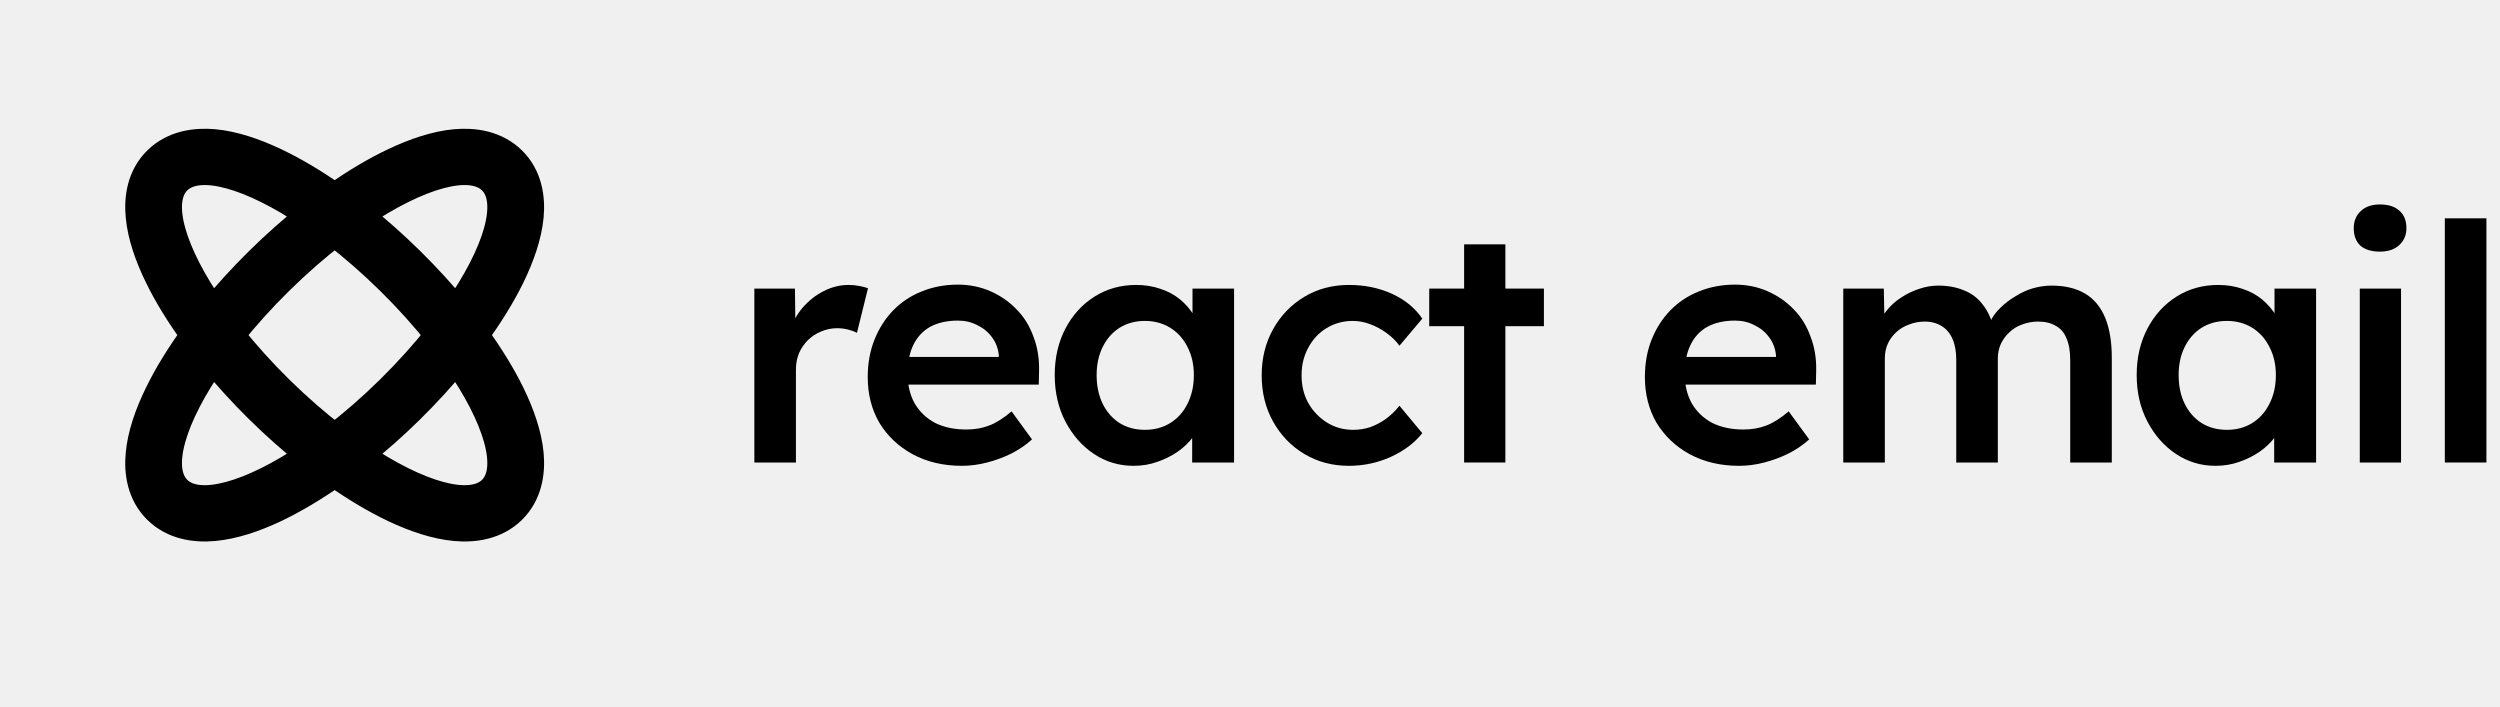
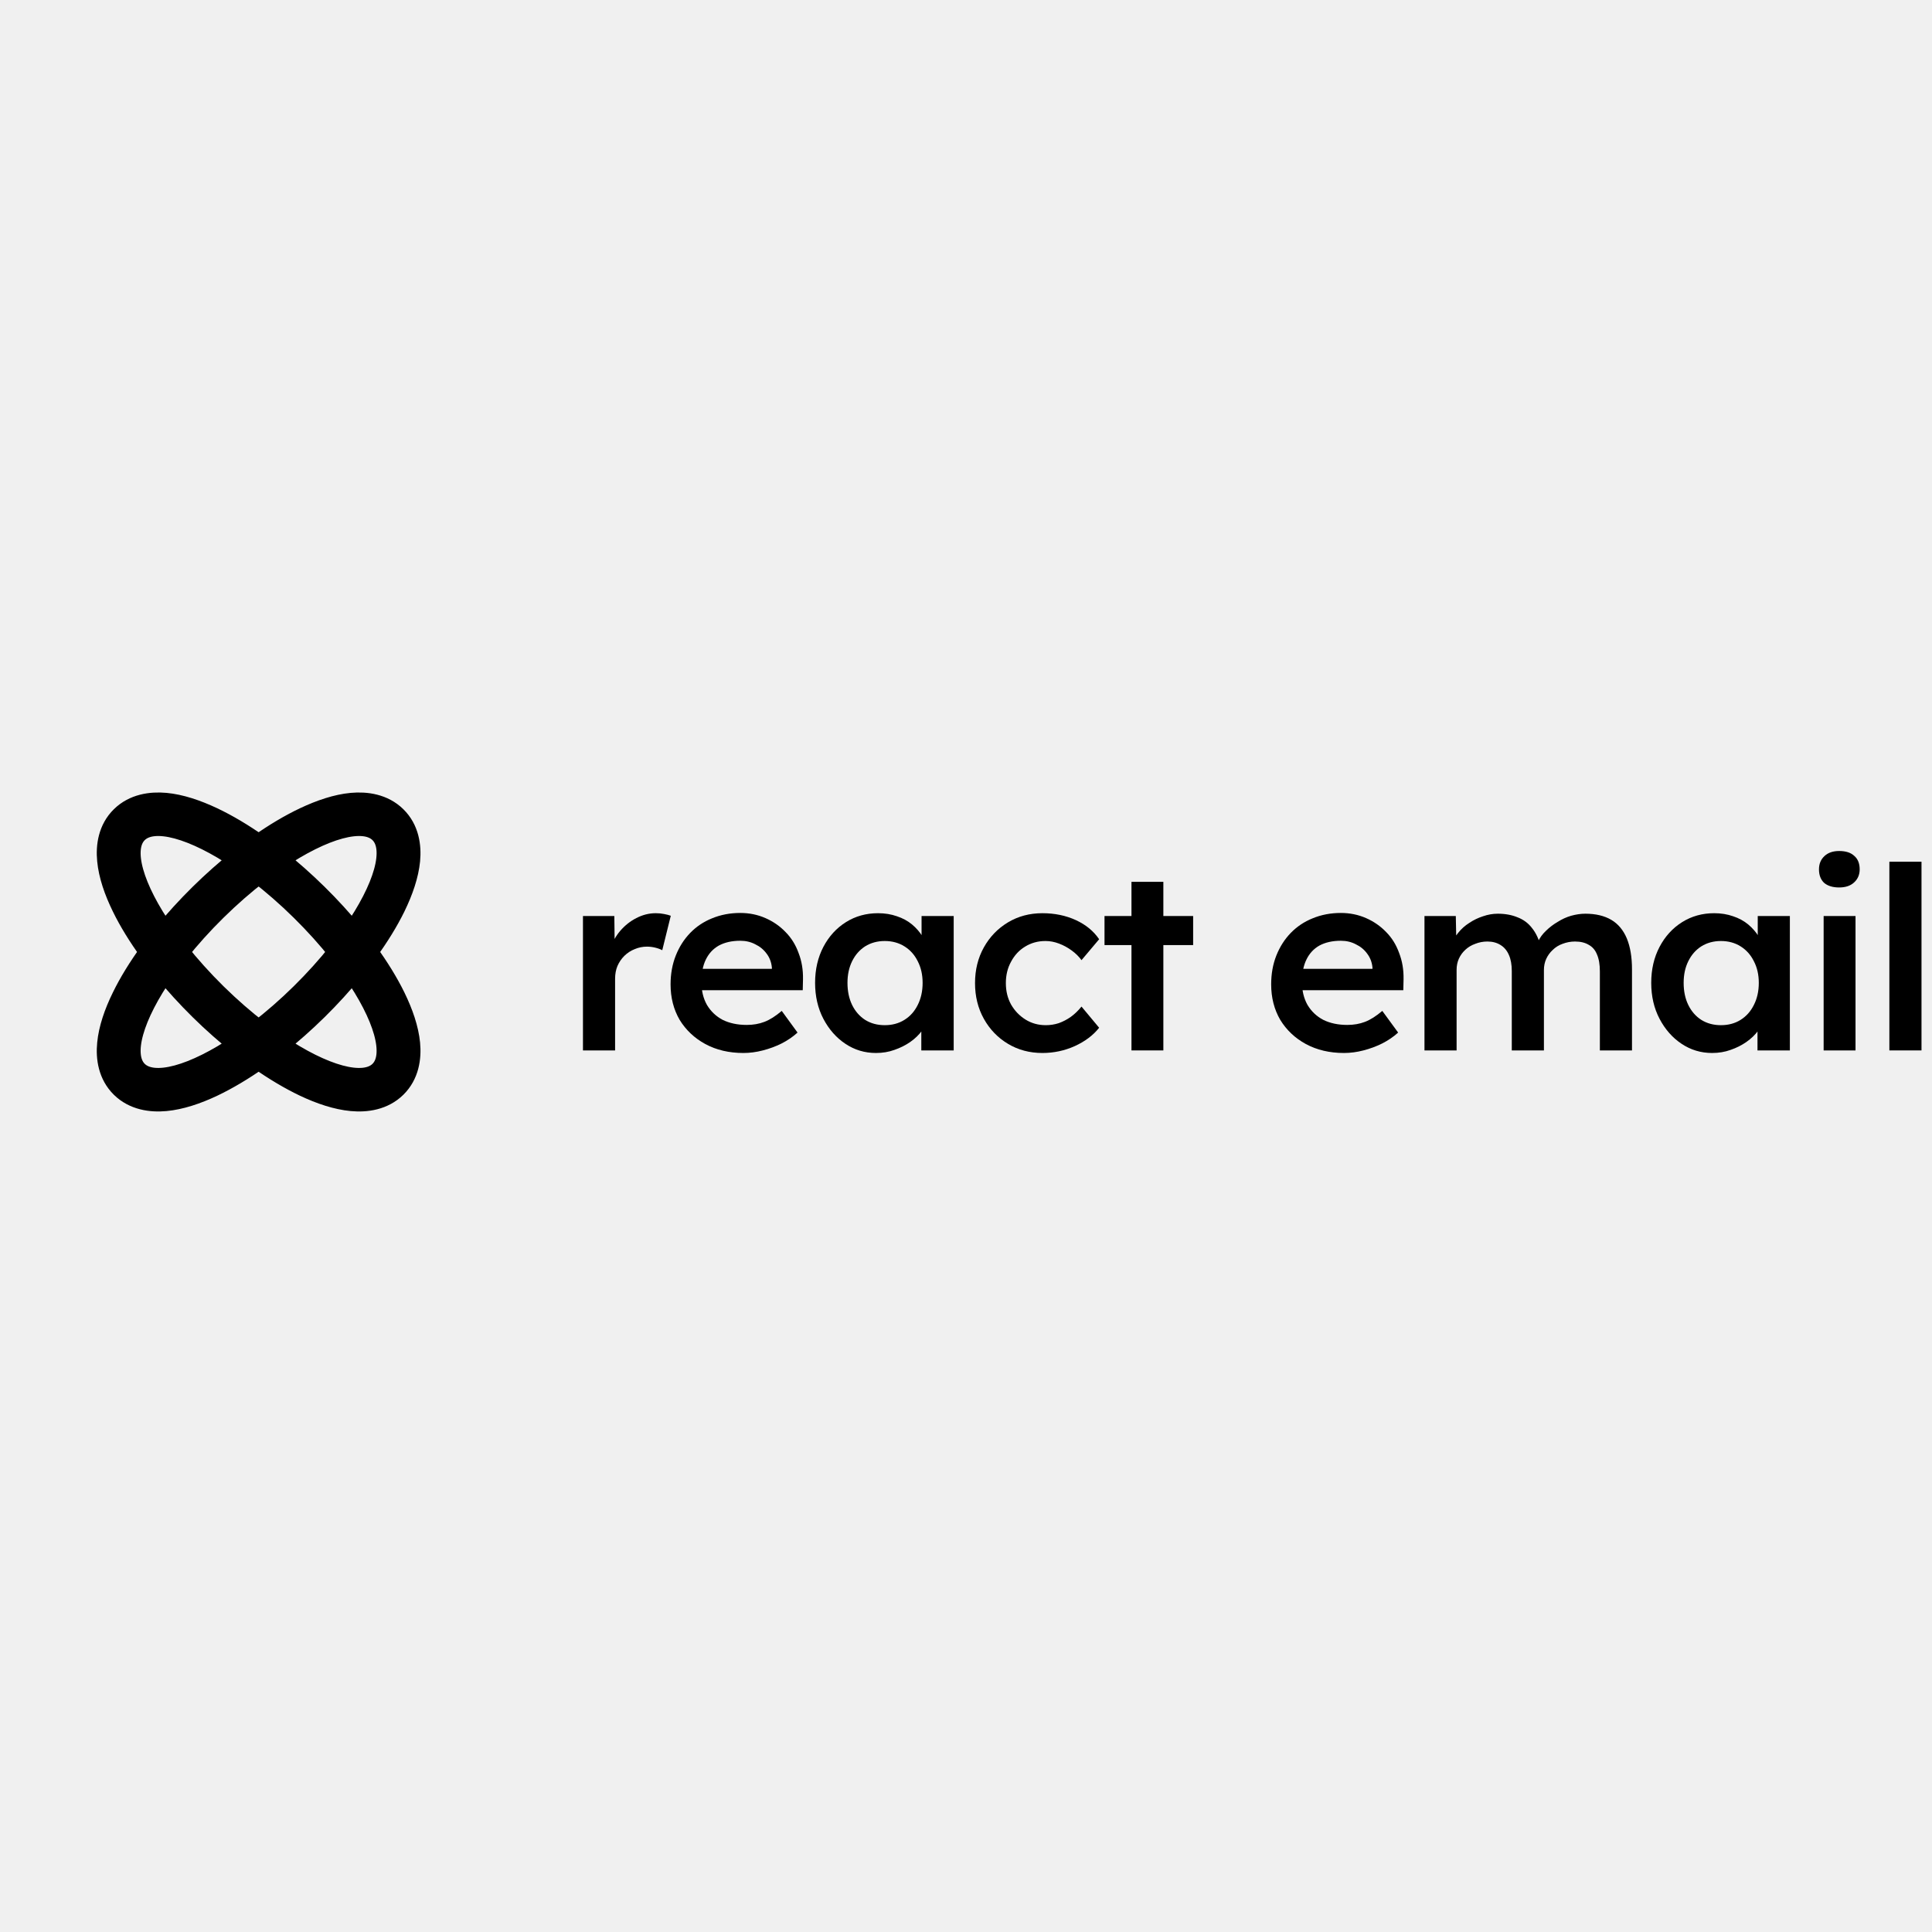
- <svg xmlns="http://www.w3.org/2000/svg" width="46" height="13" viewBox="0 0 46 13" fill="none">
+ <svg xmlns="http://www.w3.org/2000/svg" width="150" height="150" viewBox="0 0 46 13" fill="none">
  <mask id="mask0_16_1863" style="mask-type:luminance" maskUnits="userSpaceOnUse" x="0" y="0" width="13" height="13">
    <path d="M9.253 0.094H3.084C1.381 0.094 0 1.453 0 3.13V9.203C0 10.88 1.381 12.239 3.084 12.239H9.253C10.957 12.239 12.338 10.88 12.338 9.203V3.13C12.338 1.453 10.957 0.094 9.253 0.094Z" fill="white" />
  </mask>
  <g mask="url(#mask0_16_1863)">
    <path fill-rule="evenodd" clip-rule="evenodd" d="M9.429 9.387C9.729 9.091 9.786 8.692 9.753 8.347C9.719 7.998 9.589 7.618 9.404 7.24C9.237 6.899 9.014 6.536 8.745 6.166C9.014 5.796 9.237 5.434 9.404 5.093C9.589 4.714 9.719 4.335 9.753 3.985C9.786 3.641 9.729 3.241 9.429 2.946C9.129 2.651 8.723 2.595 8.373 2.627C8.018 2.66 7.633 2.789 7.248 2.971C6.902 3.135 6.533 3.354 6.158 3.619C5.782 3.354 5.413 3.135 5.067 2.971C4.682 2.789 4.297 2.66 3.942 2.627C3.592 2.595 3.186 2.651 2.886 2.946C2.586 3.241 2.529 3.641 2.563 3.985C2.596 4.335 2.726 4.714 2.912 5.093C3.078 5.434 3.301 5.796 3.57 6.166C3.301 6.536 3.078 6.899 2.912 7.24C2.726 7.618 2.596 7.998 2.563 8.347C2.529 8.692 2.586 9.091 2.886 9.387C3.186 9.682 3.592 9.738 3.942 9.705C4.297 9.672 4.682 9.544 5.067 9.362C5.413 9.197 5.782 8.978 6.158 8.714C6.533 8.978 6.902 9.197 7.248 9.362C7.633 9.544 8.018 9.672 8.373 9.705C8.723 9.738 9.129 9.682 9.429 9.387ZM6.158 8.044C6.493 7.786 6.834 7.49 7.168 7.161C7.502 6.832 7.803 6.496 8.065 6.166C7.803 5.836 7.502 5.501 7.168 5.172C6.834 4.843 6.493 4.546 6.158 4.288C5.822 4.546 5.482 4.843 5.147 5.172C4.813 5.501 4.512 5.836 4.25 6.166C4.512 6.496 4.813 6.832 5.147 7.161C5.482 7.49 5.822 7.786 6.158 8.044ZM6.612 8.373C6.928 8.123 7.244 7.844 7.553 7.54C7.862 7.236 8.145 6.924 8.399 6.614C9.145 7.681 9.432 8.626 9.044 9.008C8.657 9.389 7.697 9.107 6.612 8.373ZM3.916 6.614C4.17 6.924 4.454 7.236 4.762 7.54C5.071 7.844 5.387 8.123 5.703 8.373C4.618 9.107 3.658 9.389 3.271 9.008C2.883 8.626 3.17 7.681 3.916 6.614ZM3.916 5.719C4.17 5.408 4.454 5.097 4.762 4.793C5.071 4.489 5.387 4.209 5.703 3.959C4.618 3.226 3.658 2.943 3.271 3.325C2.883 3.706 3.17 4.651 3.916 5.719ZM6.612 3.959C6.928 4.209 7.244 4.489 7.553 4.793C7.862 5.097 8.145 5.408 8.399 5.719C9.145 4.651 9.432 3.706 9.044 3.325C8.657 2.943 7.697 3.226 6.612 3.959Z" fill="black" stroke="black" stroke-width="0.5" />
  </g>
  <path d="M13.88 8.51V5.31H14.627L14.639 6.33L14.534 6.1C14.579 5.938 14.657 5.792 14.768 5.662C14.88 5.533 15.007 5.432 15.151 5.359C15.299 5.282 15.453 5.243 15.614 5.243C15.684 5.243 15.749 5.249 15.811 5.262C15.877 5.274 15.93 5.288 15.971 5.304L15.768 6.124C15.723 6.1 15.667 6.079 15.601 6.063C15.535 6.047 15.47 6.039 15.404 6.039C15.301 6.039 15.202 6.059 15.108 6.1C15.017 6.136 14.937 6.189 14.867 6.257C14.797 6.326 14.742 6.407 14.701 6.5C14.664 6.589 14.645 6.691 14.645 6.804V8.51H13.88Z" fill="black" />
  <path d="M17.7 8.571C17.358 8.571 17.056 8.5 16.793 8.358C16.534 8.217 16.33 8.024 16.182 7.782C16.038 7.535 15.966 7.253 15.966 6.938C15.966 6.687 16.008 6.458 16.09 6.251C16.172 6.045 16.285 5.867 16.429 5.717C16.577 5.563 16.752 5.446 16.953 5.365C17.159 5.28 17.383 5.237 17.626 5.237C17.84 5.237 18.039 5.278 18.224 5.359C18.409 5.44 18.57 5.551 18.705 5.693C18.841 5.83 18.944 5.996 19.014 6.191C19.088 6.381 19.123 6.589 19.119 6.816L19.113 7.077H16.478L16.337 6.567H18.477L18.378 6.67V6.537C18.366 6.411 18.325 6.302 18.255 6.209C18.185 6.112 18.095 6.037 17.984 5.984C17.877 5.927 17.757 5.899 17.626 5.899C17.424 5.899 17.254 5.938 17.114 6.014C16.978 6.091 16.875 6.203 16.805 6.348C16.735 6.49 16.701 6.668 16.701 6.883C16.701 7.089 16.744 7.269 16.83 7.423C16.921 7.577 17.046 7.697 17.206 7.782C17.371 7.863 17.562 7.903 17.78 7.903C17.932 7.903 18.072 7.879 18.2 7.83C18.327 7.782 18.465 7.695 18.613 7.569L18.989 8.085C18.878 8.186 18.751 8.273 18.607 8.346C18.467 8.415 18.319 8.47 18.163 8.51C18.006 8.551 17.852 8.571 17.7 8.571Z" fill="black" />
  <path d="M20.856 8.571C20.589 8.571 20.346 8.498 20.128 8.352C19.91 8.207 19.736 8.008 19.604 7.757C19.473 7.506 19.407 7.221 19.407 6.901C19.407 6.581 19.473 6.296 19.604 6.045C19.736 5.794 19.915 5.598 20.141 5.456C20.367 5.314 20.622 5.243 20.906 5.243C21.07 5.243 21.22 5.268 21.356 5.316C21.492 5.361 21.611 5.425 21.714 5.51C21.817 5.596 21.901 5.693 21.967 5.802C22.037 5.911 22.084 6.029 22.109 6.154L21.942 6.112V5.31H22.707V8.51H21.936V7.745L22.115 7.715C22.086 7.824 22.033 7.931 21.954 8.037C21.881 8.138 21.786 8.229 21.671 8.31C21.56 8.387 21.434 8.45 21.294 8.498C21.159 8.547 21.013 8.571 20.856 8.571ZM21.066 7.909C21.243 7.909 21.399 7.867 21.535 7.782C21.671 7.697 21.776 7.579 21.85 7.429C21.928 7.276 21.967 7.099 21.967 6.901C21.967 6.707 21.928 6.535 21.85 6.385C21.776 6.235 21.671 6.118 21.535 6.033C21.399 5.948 21.243 5.905 21.066 5.905C20.889 5.905 20.733 5.948 20.597 6.033C20.466 6.118 20.363 6.235 20.289 6.385C20.215 6.535 20.178 6.707 20.178 6.901C20.178 7.099 20.215 7.276 20.289 7.429C20.363 7.579 20.466 7.697 20.597 7.782C20.733 7.867 20.889 7.909 21.066 7.909Z" fill="black" />
  <path d="M24.819 8.571C24.515 8.571 24.241 8.498 23.998 8.352C23.756 8.207 23.565 8.008 23.425 7.757C23.285 7.506 23.215 7.223 23.215 6.907C23.215 6.591 23.285 6.308 23.425 6.057C23.565 5.806 23.756 5.608 23.998 5.462C24.241 5.316 24.515 5.243 24.819 5.243C25.111 5.243 25.376 5.298 25.615 5.407C25.853 5.517 26.038 5.668 26.17 5.863L25.75 6.361C25.689 6.276 25.611 6.199 25.516 6.13C25.422 6.061 25.321 6.006 25.214 5.966C25.107 5.925 25 5.905 24.893 5.905C24.712 5.905 24.55 5.95 24.406 6.039C24.266 6.124 24.155 6.243 24.073 6.397C23.99 6.547 23.949 6.717 23.949 6.907C23.949 7.097 23.99 7.267 24.073 7.417C24.159 7.567 24.274 7.686 24.418 7.776C24.562 7.865 24.722 7.909 24.899 7.909C25.006 7.909 25.109 7.893 25.208 7.861C25.311 7.824 25.407 7.774 25.498 7.709C25.588 7.644 25.672 7.563 25.75 7.466L26.17 7.97C26.03 8.148 25.837 8.294 25.59 8.407C25.348 8.516 25.09 8.571 24.819 8.571Z" fill="black" />
  <path d="M26.94 8.51V4.496H27.699V8.51H26.94ZM26.298 6.002V5.31H28.408V6.002H26.298Z" fill="black" />
  <path d="M31.999 8.571C31.658 8.571 31.356 8.5 31.092 8.358C30.833 8.217 30.63 8.024 30.482 7.782C30.338 7.535 30.266 7.253 30.266 6.938C30.266 6.687 30.307 6.458 30.389 6.251C30.471 6.045 30.584 5.867 30.728 5.717C30.877 5.563 31.051 5.446 31.253 5.365C31.458 5.28 31.683 5.237 31.925 5.237C32.139 5.237 32.339 5.278 32.524 5.359C32.709 5.44 32.869 5.551 33.005 5.693C33.141 5.83 33.243 5.996 33.313 6.191C33.387 6.381 33.422 6.589 33.418 6.816L33.412 7.077H30.778L30.636 6.567H32.776L32.678 6.67V6.537C32.666 6.411 32.624 6.302 32.554 6.209C32.485 6.112 32.394 6.037 32.283 5.984C32.176 5.927 32.057 5.899 31.925 5.899C31.724 5.899 31.553 5.938 31.413 6.014C31.277 6.091 31.175 6.203 31.105 6.348C31.035 6.49 31 6.668 31 6.883C31 7.089 31.043 7.269 31.129 7.423C31.22 7.577 31.345 7.697 31.506 7.782C31.67 7.863 31.861 7.903 32.079 7.903C32.232 7.903 32.371 7.879 32.499 7.83C32.626 7.782 32.764 7.695 32.912 7.569L33.289 8.085C33.178 8.186 33.05 8.273 32.906 8.346C32.766 8.415 32.618 8.47 32.462 8.51C32.306 8.551 32.151 8.571 31.999 8.571Z" fill="black" />
  <path d="M33.916 8.51V5.31H34.662L34.675 5.954L34.551 6.002C34.588 5.897 34.644 5.8 34.718 5.711C34.792 5.618 34.88 5.539 34.983 5.474C35.086 5.405 35.195 5.353 35.31 5.316C35.425 5.276 35.542 5.255 35.662 5.255C35.839 5.255 35.995 5.284 36.13 5.34C36.27 5.393 36.386 5.478 36.476 5.596C36.571 5.713 36.641 5.863 36.686 6.045L36.569 6.021L36.618 5.923C36.663 5.826 36.727 5.739 36.809 5.662C36.891 5.581 36.984 5.51 37.087 5.45C37.19 5.385 37.296 5.336 37.407 5.304C37.523 5.272 37.636 5.255 37.747 5.255C37.993 5.255 38.199 5.304 38.364 5.401C38.528 5.498 38.651 5.646 38.734 5.844C38.816 6.043 38.857 6.288 38.857 6.579V8.51H38.092V6.628C38.092 6.466 38.07 6.332 38.024 6.227C37.983 6.122 37.917 6.045 37.827 5.996C37.741 5.944 37.632 5.917 37.5 5.917C37.397 5.917 37.298 5.936 37.204 5.972C37.113 6.004 37.035 6.053 36.969 6.118C36.904 6.178 36.852 6.249 36.815 6.33C36.778 6.411 36.76 6.5 36.76 6.597V8.51H35.995V6.622C35.995 6.468 35.972 6.34 35.927 6.239C35.882 6.134 35.816 6.055 35.73 6.002C35.643 5.946 35.538 5.917 35.415 5.917C35.312 5.917 35.215 5.936 35.125 5.972C35.035 6.004 34.956 6.051 34.891 6.112C34.825 6.172 34.773 6.243 34.736 6.324C34.699 6.405 34.681 6.494 34.681 6.591V8.51H33.916Z" fill="black" />
  <path d="M40.765 8.571C40.498 8.571 40.255 8.498 40.037 8.352C39.819 8.207 39.645 8.008 39.513 7.757C39.381 7.506 39.315 7.221 39.315 6.901C39.315 6.581 39.381 6.296 39.513 6.045C39.645 5.794 39.824 5.598 40.05 5.456C40.276 5.314 40.531 5.243 40.815 5.243C40.979 5.243 41.129 5.268 41.265 5.316C41.401 5.361 41.52 5.425 41.623 5.51C41.725 5.596 41.81 5.693 41.876 5.802C41.946 5.911 41.993 6.029 42.017 6.154L41.851 6.112V5.31H42.616V8.51H41.845V7.745L42.024 7.715C41.995 7.824 41.941 7.931 41.863 8.037C41.789 8.138 41.695 8.229 41.579 8.31C41.468 8.387 41.343 8.45 41.203 8.498C41.067 8.547 40.922 8.571 40.765 8.571ZM40.975 7.909C41.152 7.909 41.308 7.867 41.444 7.782C41.579 7.697 41.684 7.579 41.758 7.429C41.837 7.276 41.876 7.099 41.876 6.901C41.876 6.707 41.837 6.535 41.758 6.385C41.684 6.235 41.579 6.118 41.444 6.033C41.308 5.948 41.152 5.905 40.975 5.905C40.798 5.905 40.642 5.948 40.506 6.033C40.374 6.118 40.272 6.235 40.198 6.385C40.123 6.535 40.087 6.707 40.087 6.901C40.087 7.099 40.123 7.276 40.198 7.429C40.272 7.579 40.374 7.697 40.506 7.782C40.642 7.867 40.798 7.909 40.975 7.909Z" fill="black" />
  <path d="M43.42 8.51V5.31H44.179V8.51H43.42ZM43.79 4.63C43.638 4.63 43.519 4.594 43.432 4.521C43.35 4.444 43.309 4.336 43.309 4.199C43.309 4.069 43.352 3.964 43.439 3.883C43.525 3.802 43.642 3.762 43.79 3.762C43.946 3.762 44.066 3.8 44.148 3.877C44.234 3.95 44.278 4.057 44.278 4.199C44.278 4.324 44.234 4.428 44.148 4.508C44.062 4.589 43.943 4.63 43.79 4.63Z" fill="black" />
  <path d="M44.985 8.51V4.017H45.75V8.51H44.985Z" fill="black" />
</svg>
